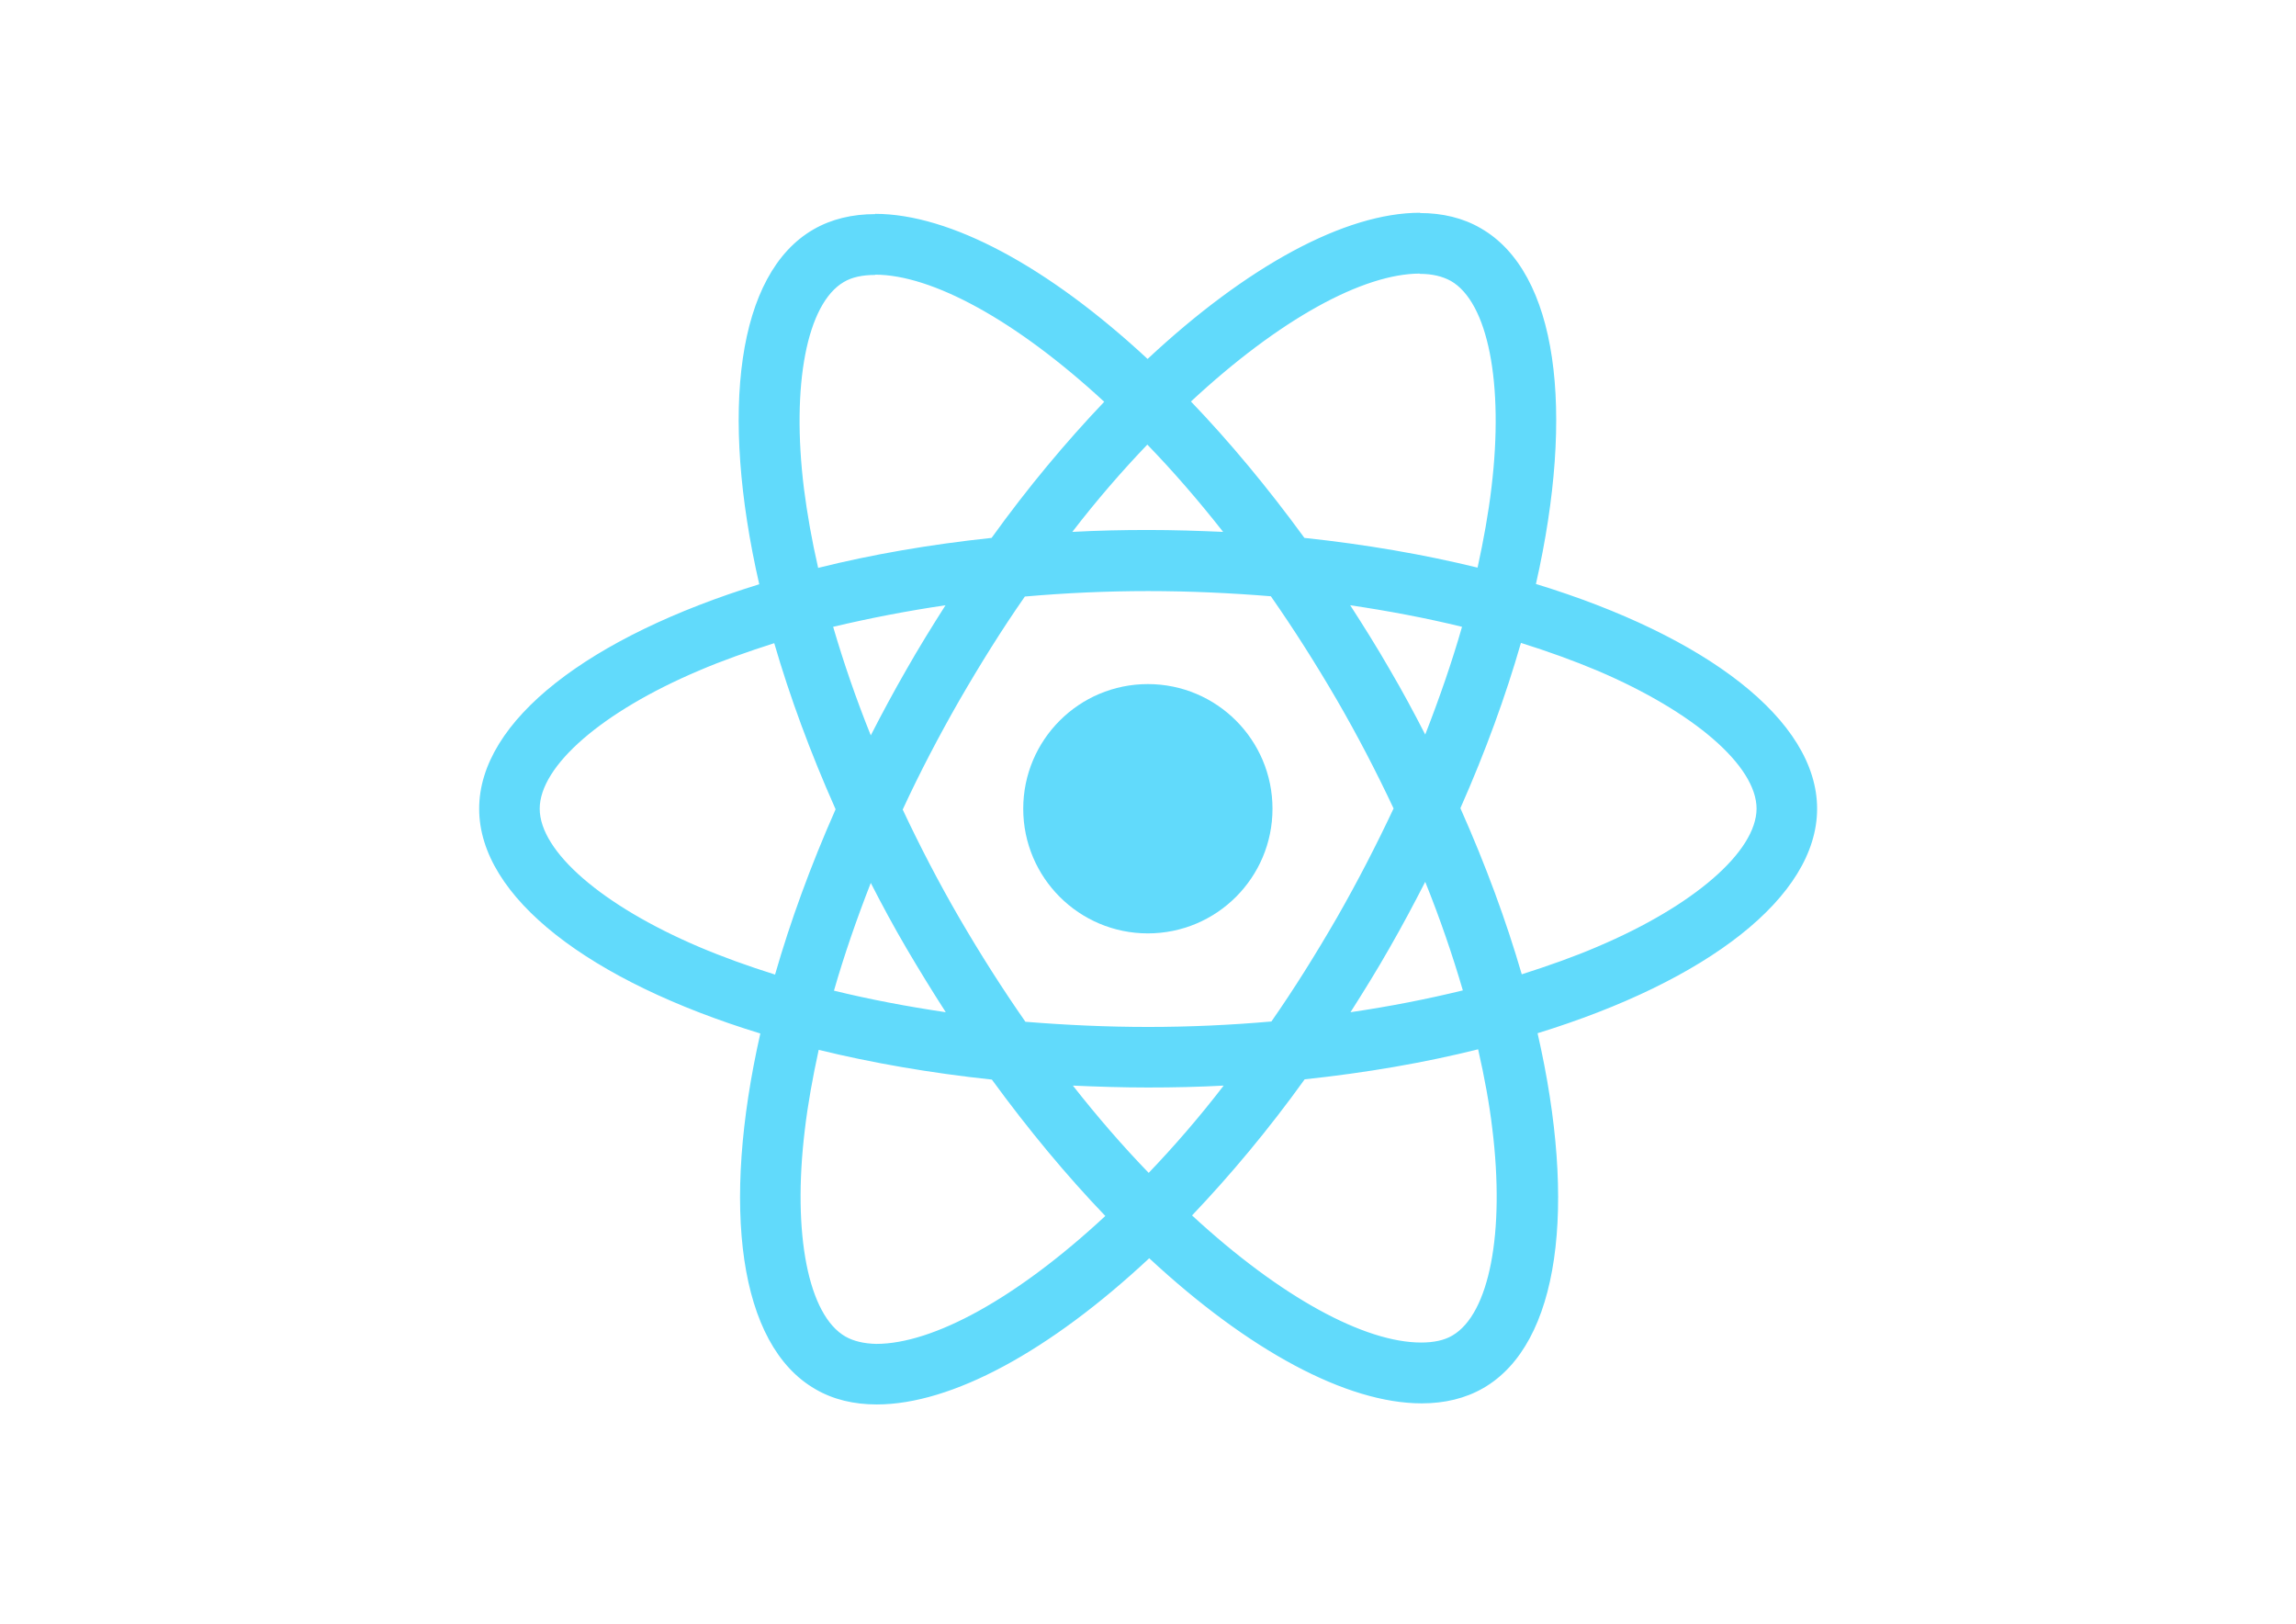
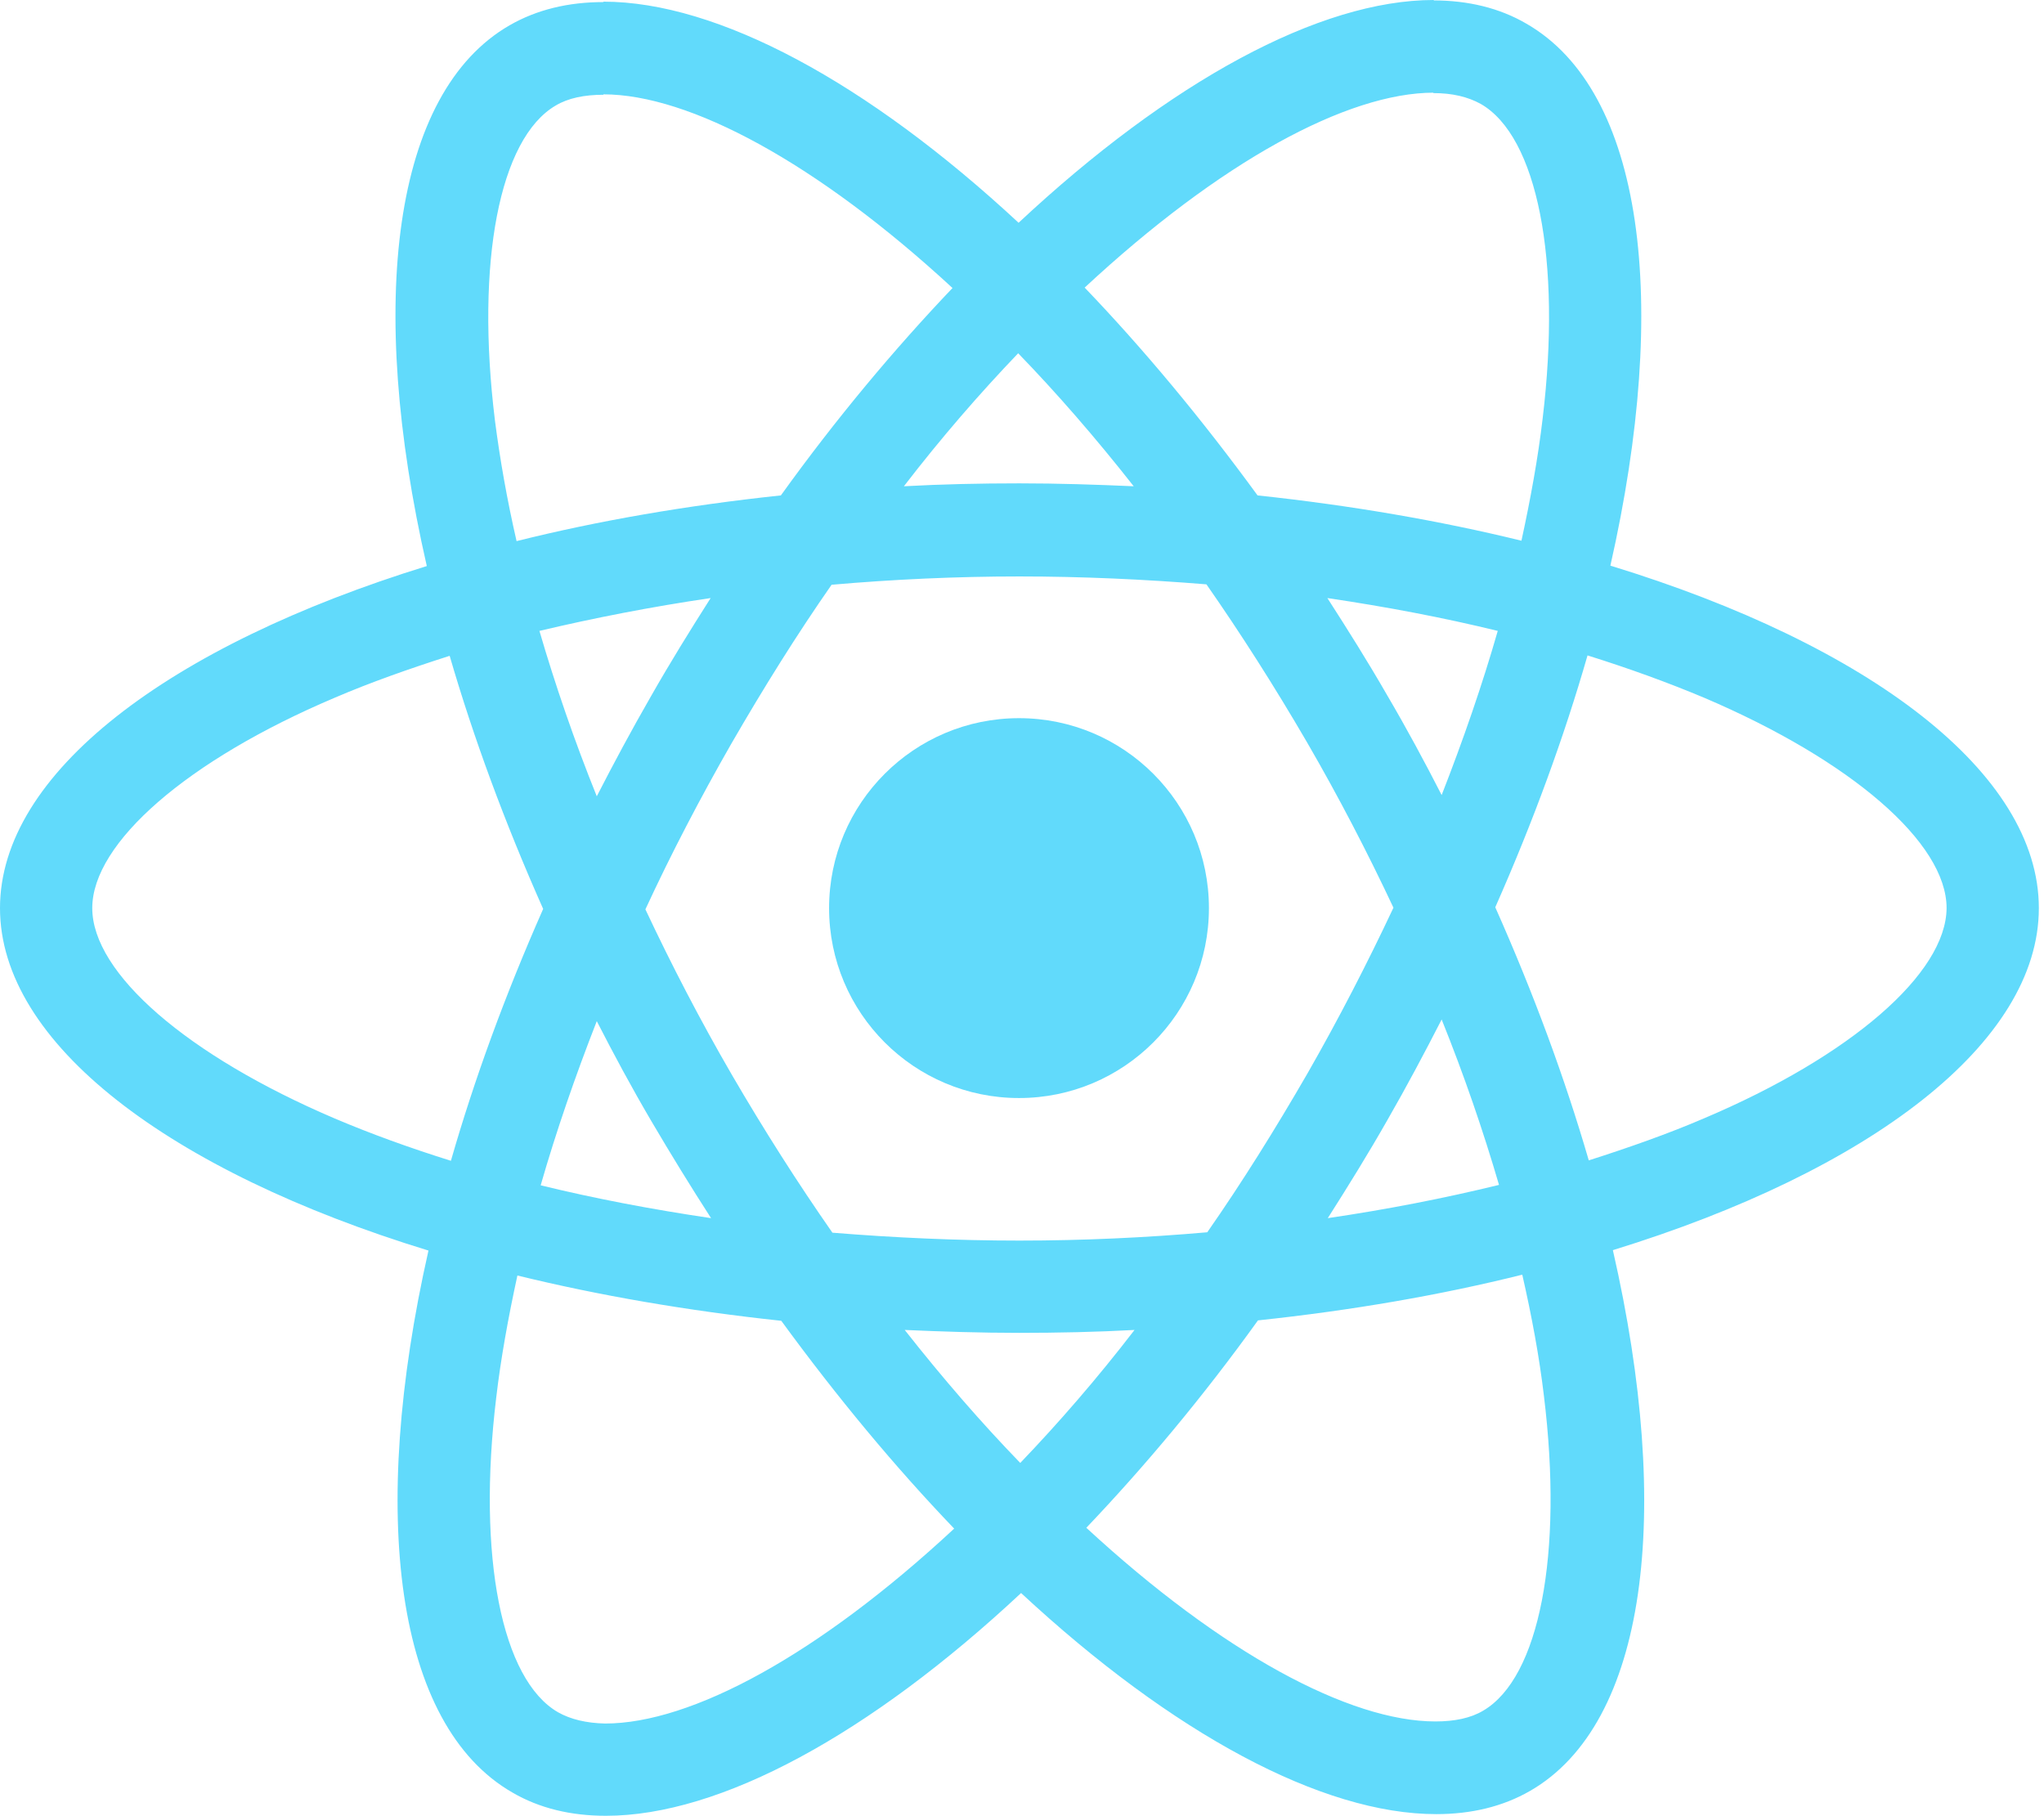
- <svg xmlns="http://www.w3.org/2000/svg" viewBox="0 0 841.9 595.3">
-   <g fill="#61DAFB">
-     <path d="M666.3 296.5c0-32.5-40.7-63.3-103.1-82.4 14.4-63.6 8-114.2-20.2-130.4-6.5-3.8-14.1-5.6-22.4-5.6v22.3c4.6 0 8.3.9 11.4 2.6 13.6 7.8 19.5 37.5 14.9 75.7-1.1 9.4-2.9 19.3-5.1 29.4-19.6-4.8-41-8.5-63.5-10.9-13.5-18.5-27.5-35.3-41.6-50 32.6-30.3 63.2-46.9 84-46.9V78c-27.5 0-63.5 19.6-99.9 53.6-36.4-33.8-72.4-53.2-99.9-53.2v22.3c20.7 0 51.4 16.5 84 46.6-14 14.7-28 31.4-41.3 49.9-22.6 2.4-44 6.1-63.6 11-2.3-10-4-19.7-5.2-29-4.7-38.2 1.1-67.9 14.6-75.8 3-1.8 6.9-2.6 11.5-2.6V78.5c-8.4 0-16 1.8-22.6 5.6-28.1 16.2-34.4 66.7-19.9 130.1-62.2 19.2-102.7 49.9-102.7 82.3 0 32.5 40.7 63.3 103.1 82.4-14.4 63.6-8 114.2 20.2 130.4 6.5 3.8 14.1 5.6 22.5 5.6 27.5 0 63.5-19.6 99.9-53.6 36.4 33.8 72.4 53.2 99.9 53.2 8.4 0 16-1.8 22.6-5.6 28.1-16.2 34.4-66.7 19.9-130.1 62-19.1 102.5-49.9 102.5-82.3zm-130.2-66.7c-3.7 12.9-8.3 26.2-13.5 39.5-4.1-8-8.4-16-13.1-24-4.6-8-9.5-15.8-14.4-23.4 14.2 2.1 27.9 4.7 41 7.9zm-45.8 106.5c-7.8 13.5-15.8 26.3-24.1 38.2-14.9 1.3-30 2-45.2 2-15.1 0-30.2-.7-45-1.9-8.3-11.9-16.4-24.6-24.2-38-7.6-13.1-14.5-26.4-20.8-39.8 6.2-13.4 13.2-26.8 20.7-39.9 7.8-13.5 15.8-26.3 24.1-38.2 14.9-1.3 30-2 45.2-2 15.1 0 30.2.7 45 1.9 8.3 11.9 16.4 24.6 24.2 38 7.6 13.1 14.5 26.4 20.8 39.8-6.3 13.4-13.2 26.8-20.7 39.9zm32.3-13c5.4 13.4 10 26.8 13.8 39.8-13.1 3.2-26.9 5.9-41.2 8 4.9-7.7 9.8-15.6 14.4-23.7 4.6-8 8.9-16.1 13-24.1zM421.2 430c-9.3-9.6-18.6-20.3-27.8-32 9 .4 18.2.7 27.5.7 9.4 0 18.7-.2 27.8-.7-9 11.7-18.3 22.4-27.5 32zm-74.4-58.9c-14.2-2.1-27.9-4.7-41-7.9 3.7-12.9 8.3-26.2 13.5-39.5 4.1 8 8.4 16 13.1 24 4.7 8 9.5 15.8 14.4 23.4zM420.7 163c9.3 9.6 18.6 20.3 27.8 32-9-.4-18.2-.7-27.5-.7-9.4 0-18.7.2-27.8.7 9-11.7 18.3-22.4 27.5-32zm-74 58.9c-4.9 7.7-9.8 15.6-14.4 23.7-4.6 8-8.9 16-13 24-5.4-13.4-10-26.8-13.8-39.8 13.1-3.1 26.9-5.8 41.2-7.9zm-90.5 125.2c-35.4-15.1-58.3-34.9-58.3-50.6 0-15.7 22.9-35.6 58.3-50.6 8.6-3.7 18-7 27.7-10.1 5.7 19.6 13.2 40 22.5 60.9-9.2 20.8-16.6 41.1-22.2 60.6-9.9-3.1-19.3-6.5-28-10.2zM310 490c-13.6-7.8-19.5-37.5-14.9-75.7 1.1-9.4 2.9-19.3 5.1-29.4 19.6 4.8 41 8.5 63.5 10.9 13.5 18.5 27.5 35.3 41.6 50-32.6 30.3-63.2 46.9-84 46.9-4.5-.1-8.3-1-11.3-2.7zm237.2-76.2c4.7 38.2-1.1 67.9-14.6 75.8-3 1.8-6.9 2.6-11.5 2.6-20.7 0-51.4-16.5-84-46.6 14-14.7 28-31.4 41.3-49.9 22.6-2.4 44-6.1 63.6-11 2.3 10.1 4.1 19.8 5.2 29.1zm38.5-66.7c-8.6 3.7-18 7-27.7 10.1-5.7-19.6-13.2-40-22.5-60.9 9.2-20.8 16.6-41.1 22.2-60.6 9.9 3.1 19.3 6.5 28.1 10.2 35.4 15.1 58.3 34.9 58.3 50.6-.1 15.7-23 35.6-58.4 50.6zM320.8 78.4z" />
-     <circle cx="420.9" cy="296.5" r="45.7" />
-     <path d="M520.5 78.1z" />
-   </g>
+ <svg xmlns="http://www.w3.org/2000/svg" width="376" height="334" viewBox="0 0 376 334" fill="none">
+   <path d="M375.052 167.038C375.052 142.193 343.938 118.647 296.235 104.045C307.243 55.425 302.351 16.742 280.792 4.358C275.823 1.452 270.013 0.076 263.668 0.076V17.124C267.185 17.124 270.013 17.812 272.383 19.112C282.78 25.075 287.29 47.78 283.774 76.983C282.933 84.169 281.557 91.737 279.875 99.459C264.891 95.789 248.531 92.96 231.331 91.126C221.01 76.983 210.308 64.14 199.528 52.902C224.45 29.738 247.843 17.048 263.745 17.048V0C242.721 0 215.2 14.984 187.373 40.976C159.546 15.137 132.025 0.306 111.002 0.306V17.354C126.827 17.354 150.296 29.968 175.218 52.978C164.515 64.216 153.813 76.983 143.645 91.126C126.368 92.96 110.008 95.789 95.025 99.535C93.266 91.89 91.967 84.475 91.049 77.365C87.456 48.162 91.89 25.457 102.211 19.418C104.504 18.042 107.485 17.43 111.002 17.43V0.382C104.58 0.382 98.77 1.758 93.725 4.663C72.243 17.048 67.427 55.654 78.512 104.122C30.961 118.8 0 142.269 0 167.038C0 191.884 31.114 215.43 78.818 230.031C67.809 278.652 72.702 317.334 94.26 329.719C99.229 332.624 105.039 334 111.461 334C132.484 334 160.005 319.016 187.832 293.024C215.659 318.863 243.18 333.694 264.203 333.694C270.625 333.694 276.435 332.318 281.48 329.413C302.962 317.029 307.778 278.422 296.693 229.955C344.091 215.353 375.052 191.807 375.052 167.038ZM275.517 116.048C272.689 125.909 269.172 136.077 265.197 146.244C262.063 140.129 258.775 134.013 255.182 127.897C251.666 121.781 247.92 115.818 244.174 110.008C255.03 111.614 265.503 113.601 275.517 116.048ZM240.504 197.464C234.542 207.785 228.426 217.57 222.081 226.667C210.69 227.661 199.146 228.196 187.526 228.196C175.983 228.196 164.439 227.661 153.125 226.744C146.78 217.647 140.587 207.938 134.624 197.694C128.814 187.679 123.539 177.512 118.723 167.268C123.463 157.024 128.814 146.78 134.548 136.765C140.511 126.444 146.627 116.659 152.972 107.562C164.363 106.568 175.906 106.033 187.526 106.033C199.07 106.033 210.613 106.568 221.928 107.485C228.273 116.583 234.465 126.292 240.428 136.536C246.238 146.55 251.513 156.718 256.329 166.962C251.513 177.206 246.238 187.45 240.504 197.464ZM265.197 187.526C269.325 197.77 272.842 208.014 275.747 217.952C265.732 220.399 255.182 222.463 244.25 224.068C247.996 218.182 251.742 212.142 255.259 205.95C258.775 199.834 262.063 193.642 265.197 187.526ZM187.679 269.096C180.569 261.757 173.46 253.577 166.427 244.633C173.307 244.938 180.34 245.168 187.45 245.168C194.636 245.168 201.745 245.015 208.702 244.633C201.822 253.577 194.712 261.757 187.679 269.096ZM130.802 224.068C119.946 222.463 109.473 220.475 99.458 218.029C102.287 208.167 105.804 198 109.779 187.832C112.913 193.948 116.2 200.064 119.794 206.179C123.387 212.295 127.056 218.258 130.802 224.068ZM187.297 64.981C194.407 72.32 201.516 80.499 208.549 89.444C201.669 89.138 194.636 88.909 187.526 88.909C180.34 88.909 173.23 89.062 166.274 89.444C173.154 80.499 180.264 72.32 187.297 64.981ZM130.726 110.008C126.98 115.895 123.234 121.934 119.717 128.126C116.2 134.242 112.913 140.358 109.779 146.474C105.651 136.23 102.134 125.986 99.229 116.048C109.244 113.678 119.794 111.614 130.726 110.008ZM61.54 205.721C34.478 194.177 16.971 179.041 16.971 167.038C16.971 155.036 34.478 139.823 61.54 128.356C68.115 125.527 75.301 123.004 82.716 120.634C87.074 135.618 92.808 151.214 99.917 167.191C92.884 183.092 87.227 198.611 82.946 213.518C75.377 211.149 68.191 208.549 61.54 205.721ZM102.669 314.965C92.272 309.002 87.762 286.297 91.279 257.094C92.12 249.908 93.496 242.339 95.177 234.618C110.161 238.287 126.521 241.116 143.722 242.951C154.042 257.094 164.745 269.937 175.524 281.175C150.602 304.338 127.209 317.029 111.308 317.029C107.868 316.952 104.963 316.264 102.669 314.965ZM284.003 256.711C287.596 285.914 283.162 308.619 272.842 314.659C270.548 316.035 267.567 316.646 264.05 316.646C248.226 316.646 224.756 304.032 199.834 281.022C210.537 269.784 221.24 257.017 231.407 242.874C248.684 241.04 265.044 238.211 280.028 234.465C281.786 242.186 283.162 249.602 284.003 256.711ZM313.436 205.721C306.861 208.549 299.675 211.072 292.26 213.442C287.902 198.458 282.168 182.863 275.059 166.885C282.092 150.984 287.749 135.465 292.03 120.558C299.599 122.928 306.785 125.527 313.512 128.356C340.574 139.899 358.081 155.036 358.081 167.038C358.005 179.041 340.498 194.254 313.436 205.721Z" fill="#61DAFB" />
+   <path d="M187.45 201.975C206.745 201.975 222.386 186.333 222.386 167.038C222.386 147.743 206.745 132.102 187.45 132.102C168.155 132.102 152.513 147.743 152.513 167.038C152.513 186.333 168.155 201.975 187.45 201.975Z" fill="#61DAFB" />
</svg>
